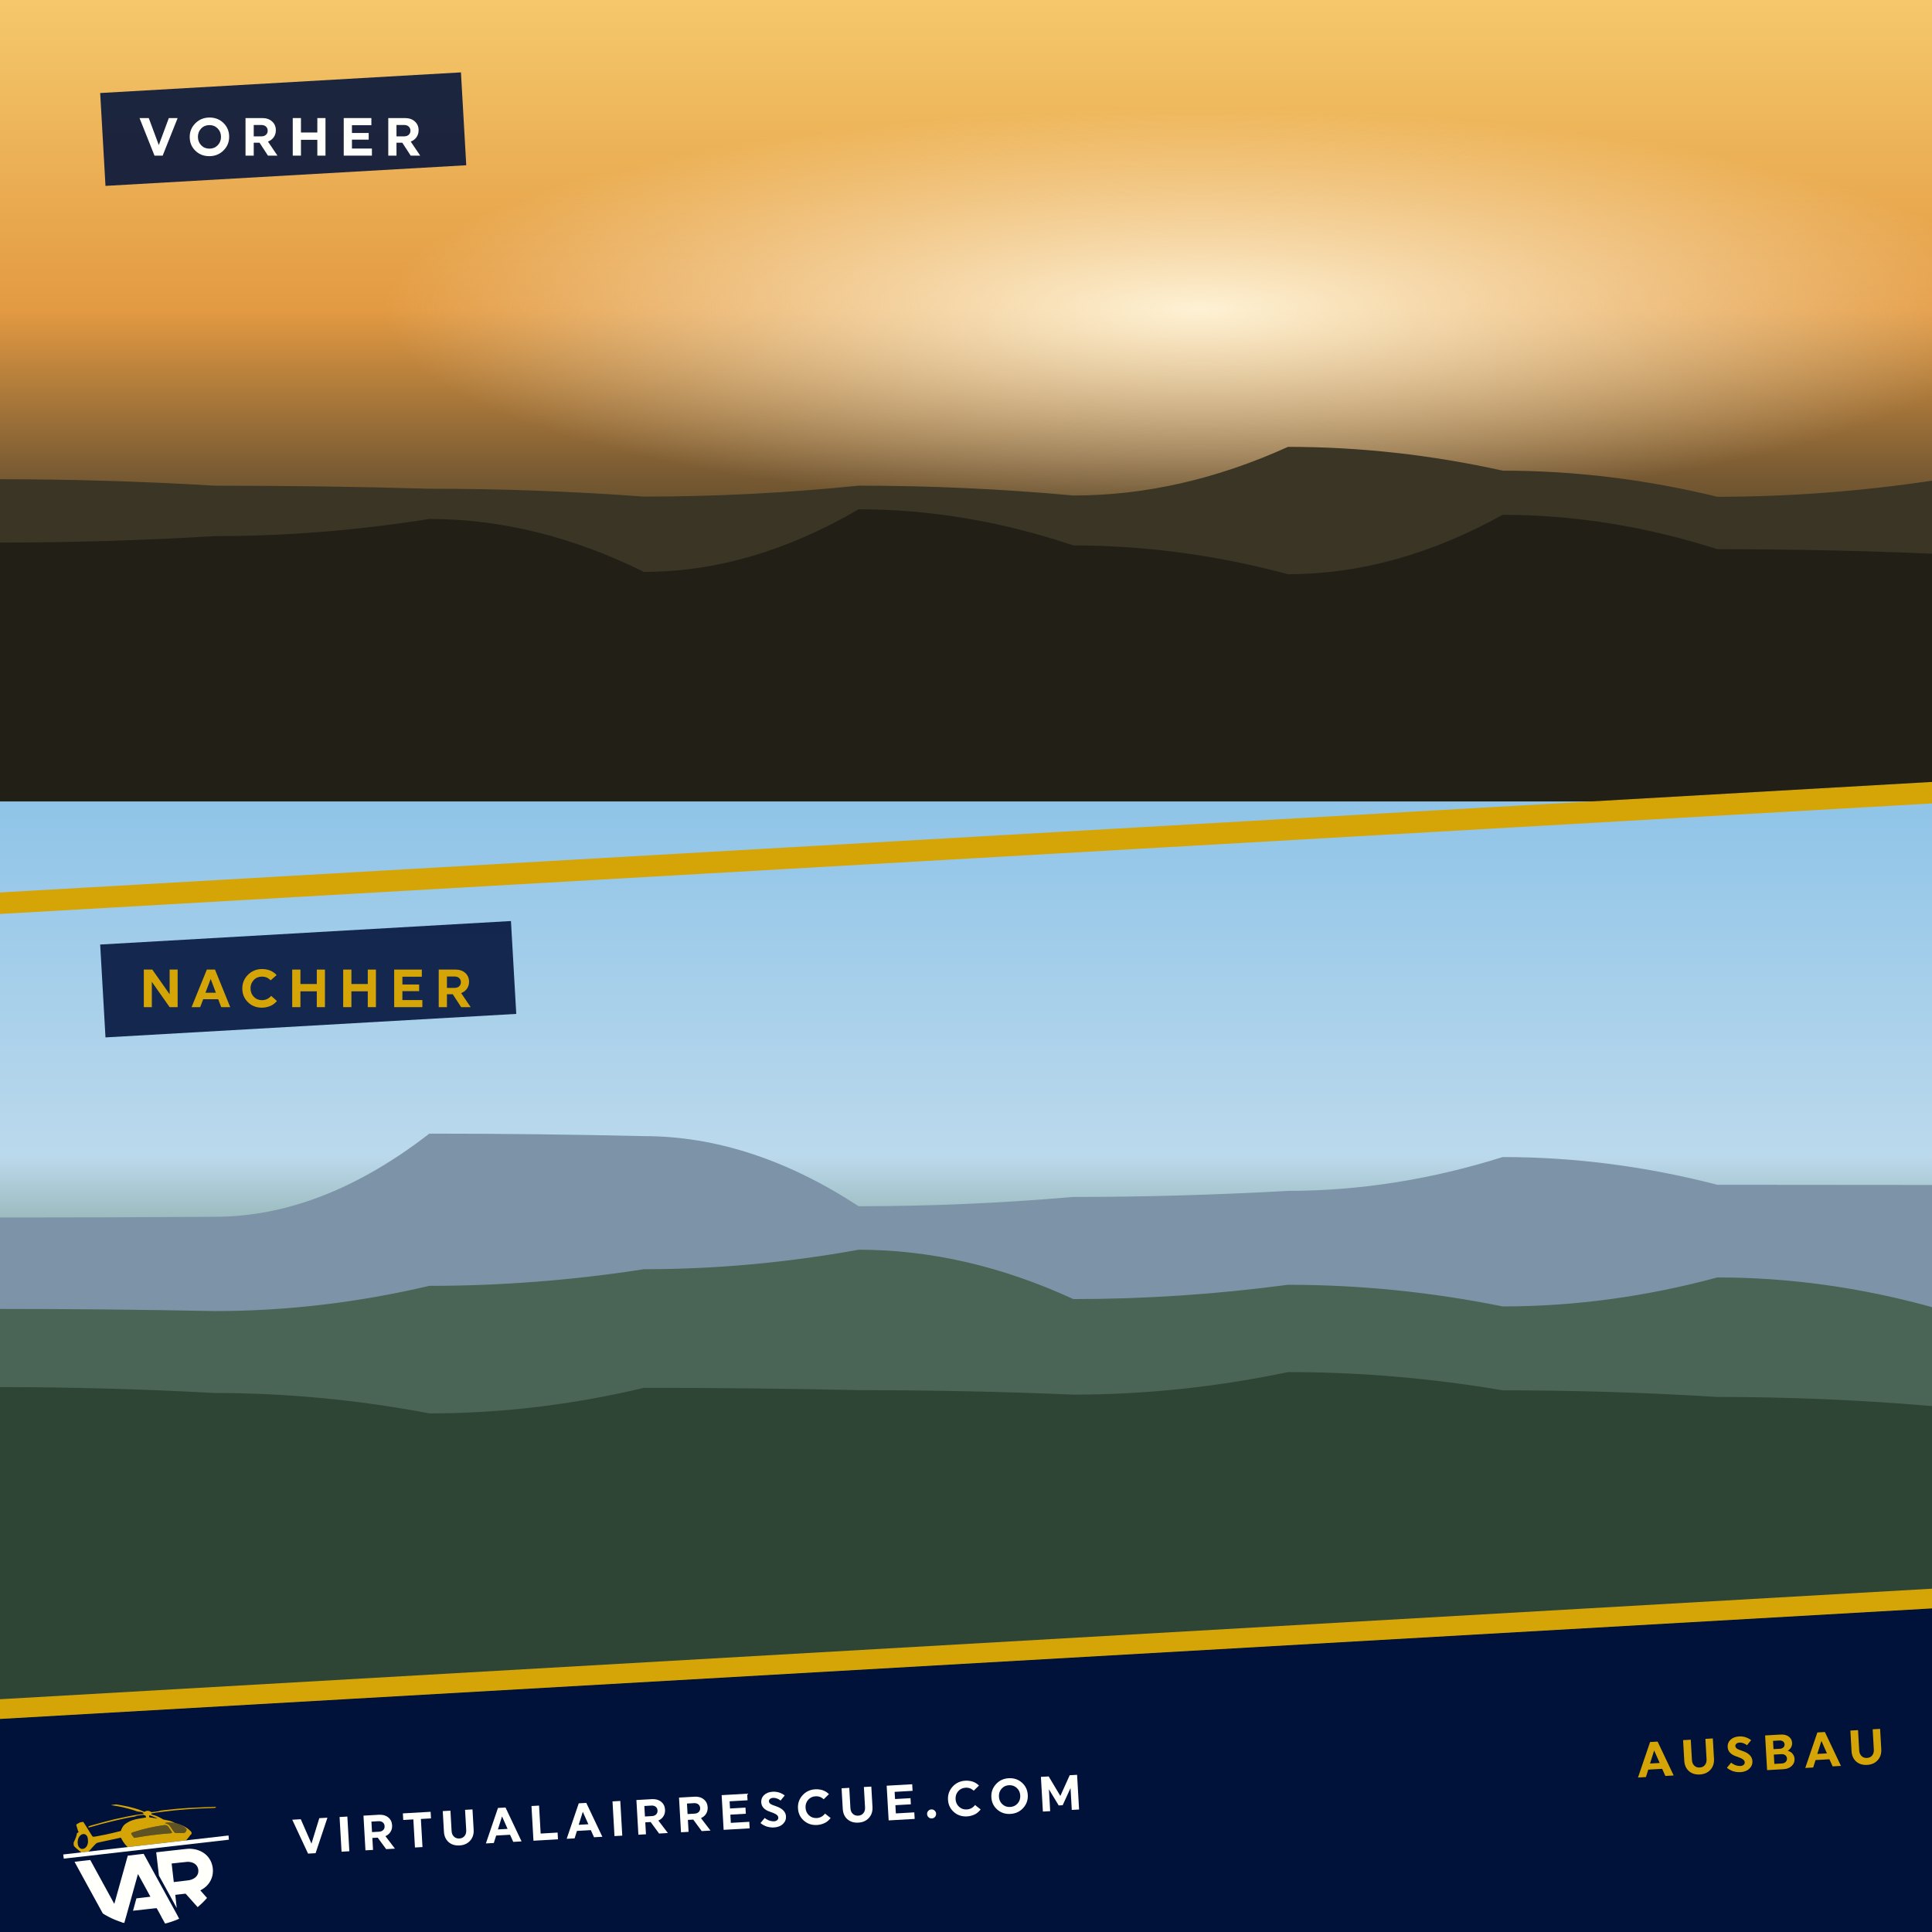
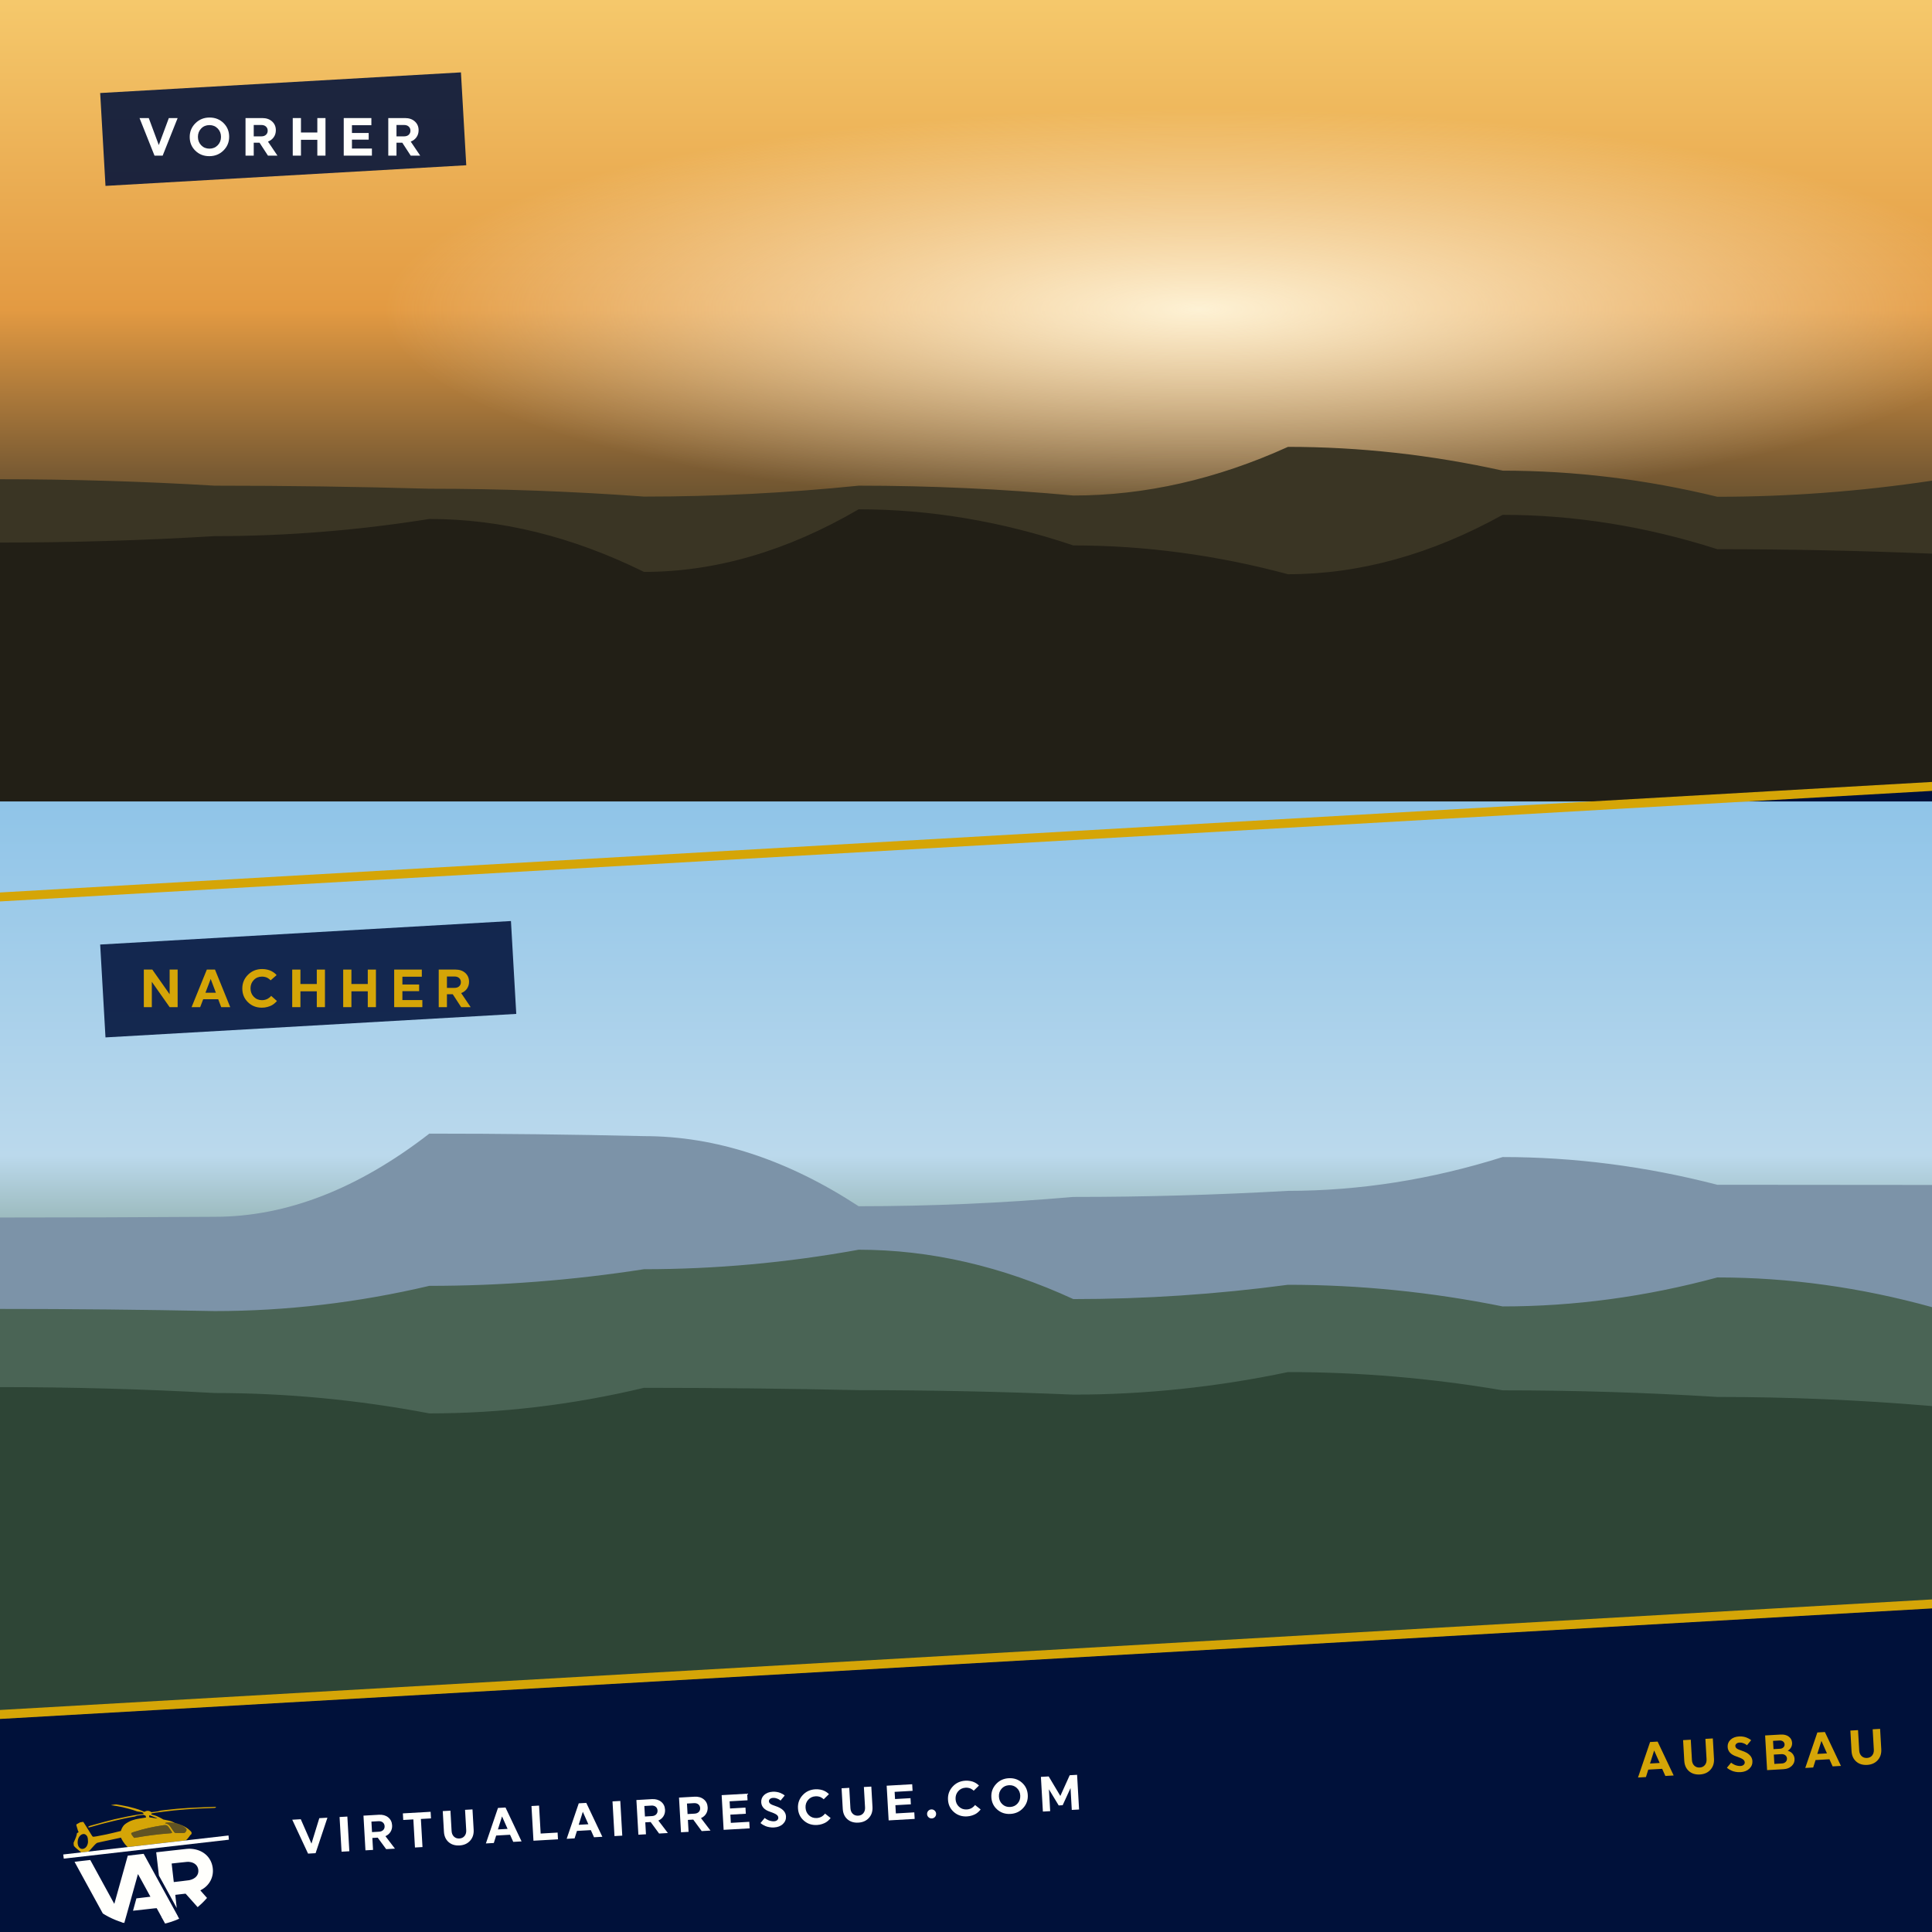
<svg xmlns="http://www.w3.org/2000/svg" viewBox="0 0 1080 1080" width="1080" height="1080">
  <defs>
    <clipPath id="k52">
      <rect x="0" y="0" width="1080" height="508" />
    </clipPath>
  </defs>
  <g clip-path="url(#k52)">
    <g transform="translate(0,0)">
      <defs>
        <linearGradient id="sc53" x1="0" y1="0" x2="0" y2="1">
          <stop offset="0%" stop-color="#F5C86B" />
          <stop offset="34%" stop-color="#E39A42" />
          <stop offset="52%" stop-color="#7A5B33" />
          <stop offset="70%" stop-color="#22301F" />
          <stop offset="100%" stop-color="#141D14" />
        </linearGradient>
        <radialGradient id="sc53s">
          <stop offset="0%" stop-color="#FFF6DC" stop-opacity=".95" />
          <stop offset="100%" stop-color="#FFF6DC" stop-opacity="0" />
        </radialGradient>
      </defs>
      <rect width="1080" height="508" fill="url(#sc53)" />
      <ellipse cx="670" cy="173" rx="454" ry="112" fill="url(#sc53s)" />
      <path d="M0,508 L0,267.9 Q60.0,267.9 120.0,271.5 Q180.0,271.5 240.0,273.2 Q300.0,273.2 360.0,277.6 Q420.0,277.6 480.0,271.5 Q540.0,271.5 600.0,277.0 Q660.0,277.0 720.0,249.8 Q780.0,249.8 840.0,263.1 Q900.0,263.1 960.0,277.7 Q1020.0,277.7 1080.0,268.7 L1080,508 Z" fill="#3A3524" />
      <path d="M0,508 L0,303.3 Q60.0,303.3 120.0,299.7 Q180.0,299.7 240.0,290.1 Q300.0,290.1 360.0,319.7 Q420.0,319.7 480.0,284.7 Q540.0,284.7 600.0,304.9 Q660.0,304.9 720.0,321.0 Q780.0,321.0 840.0,287.8 Q900.0,287.8 960.0,307.0 Q1020.0,307.0 1080.0,309.5 L1080,508 Z" fill="#221F16" />
    </g>
  </g>
  <g transform="translate(540.0,468.0) rotate(-3.2747)">
    <rect x="-1404" y="0" width="2808" height="2160" fill="#00113A" />
  </g>
  <defs>
    <clipPath id="k54">
      <rect x="0" y="448" width="1080" height="522" />
    </clipPath>
  </defs>
  <g clip-path="url(#k54)">
    <g transform="translate(0,448)">
      <defs>
        <linearGradient id="sc55" x1="0" y1="0" x2="0" y2="1">
          <stop offset="0%" stop-color="#8FC4E8" />
          <stop offset="38%" stop-color="#BBD9EC" />
          <stop offset="58%" stop-color="#5F7F63" />
          <stop offset="78%" stop-color="#3C5A45" />
          <stop offset="100%" stop-color="#243A2C" />
        </linearGradient>
      </defs>
      <rect width="1080" height="522" fill="url(#sc55)" />
      <path d="M0,522 L0,232.6 Q60.0,232.6 120.0,232.2 Q180.0,232.2 240.0,185.7 Q300.0,185.7 360.0,187.1 Q420.0,187.1 480.0,226.3 Q540.0,226.3 600.0,221.1 Q660.0,221.1 720.0,217.7 Q780.0,217.7 840.0,198.8 Q900.0,198.8 960.0,214.3 Q1020.0,214.3 1080.0,214.4 L1080,522 Z" fill="#7C93A8" />
      <path d="M0,522 L0,283.7 Q60.0,283.7 120.0,284.9 Q180.0,284.9 240.0,270.8 Q300.0,270.8 360.0,261.5 Q420.0,261.5 480.0,250.6 Q540.0,250.6 600.0,278.2 Q660.0,278.2 720.0,270.2 Q780.0,270.2 840.0,282.3 Q900.0,282.3 960.0,266.1 Q1020.0,266.1 1080.0,282.7 L1080,522 Z" fill="#4A6455" />
      <path d="M0,522 L0,327.4 Q60.0,327.4 120.0,330.7 Q180.0,330.7 240.0,342.1 Q300.0,342.1 360.0,327.8 Q420.0,327.8 480.0,329.1 Q540.0,329.1 600.0,331.6 Q660.0,331.6 720.0,319.0 Q780.0,319.0 840.0,329.2 Q900.0,329.2 960.0,332.9 Q1020.0,332.9 1080.0,338.0 L1080,522 Z" fill="#2E4536" />
    </g>
  </g>
  <g transform="translate(540.0,930.0) rotate(-3.2747)">
    <rect x="-1404" y="0" width="2808" height="2160" fill="#00113A" />
  </g>
  <g transform="translate(540.0,468.0) rotate(-3.2747)">
-     <rect x="-1404" y="0" width="2808" height="12" fill="#D5A507" />
+     <rect x="-1404" y="0" width="2808" height="5" fill="#D5A507" />
  </g>
  <g transform="translate(56,52) rotate(-3.2747)">
    <rect width="202" height="52" fill="#00113A" opacity=".88" />
  </g>
  <g fill="#FFFFFC" transform="translate(78.0,87.0)">
    <path transform="translate(0.00,0) scale(0.03,-0.03)" d="M279.0 0.0 0.0 700.0H172.0L359.0 197.0L546.0 700.0H710.0L431.0 0.0Z" />
    <path transform="translate(26.70,0) scale(0.03,-0.03)" d="M413.0 130.0Q505.0 130.0 566.5 193.0Q628.0 256.0 628.0 350.0Q628.0 443.0 566.5 506.0Q505.0 569.0 413.0 569.0Q320.0 569.0 259.0 506.0Q198.0 443.0 198.0 350.0Q198.0 256.0 259.0 193.0Q320.0 130.0 413.0 130.0ZM152.0 604.5Q259.0 710.0 415.0 710.0Q571.0 710.0 675.5 607.0Q780.0 504.0 780.0 352.0Q780.0 200.0 673.0 95.0Q566.0 -10.0 410.0 -10.0Q254.0 -10.0 149.5 92.5Q45.0 195.0 45.0 347.0Q45.0 499.0 152.0 604.5Z" />
    <path transform="translate(56.85,0) scale(0.03,-0.03)" d="M374.0 571.0H233.0V359.0H374.0Q429.0 359.0 461.0 388.5Q493.0 418.0 493.0 465.0Q493.0 512.0 461.0 541.5Q429.0 571.0 374.0 571.0ZM80.0 0.0V700.0H393.0Q505.0 700.0 575.0 637.0Q645.0 574.0 645.0 473.0Q645.0 399.0 605.5 343.0Q566.0 287.0 498.0 262.0L675.0 0.0H498.0L341.0 241.0H233.0V0.0Z" />
    <path transform="translate(83.25,0) scale(0.03,-0.03)" d="M538.0 0.0V295.0H233.0V0.0H80.0V700.0H233.0V431.0H538.0V700.0H690.0V0.0Z" />
    <path transform="translate(111.75,0) scale(0.03,-0.03)" d="M605.0 0.0H80.0V700.0H595.0V567.0H233.0V422.0H545.0V298.0H233.0V132.0H605.0Z" />
    <path transform="translate(136.65,0) scale(0.03,-0.03)" d="M374.0 571.0H233.0V359.0H374.0Q429.0 359.0 461.0 388.5Q493.0 418.0 493.0 465.0Q493.0 512.0 461.0 541.5Q429.0 571.0 374.0 571.0ZM80.0 0.0V700.0H393.0Q505.0 700.0 575.0 637.0Q645.0 574.0 645.0 473.0Q645.0 399.0 605.5 343.0Q566.0 287.0 498.0 262.0L675.0 0.0H498.0L341.0 241.0H233.0V0.0Z" />
  </g>
  <g transform="translate(56,528) rotate(-3.2747)">
    <rect width="230" height="52" fill="#00113A" opacity=".88" />
  </g>
  <g fill="#D5A507" transform="translate(78.0,563.0)">
    <path transform="translate(0.00,0) scale(0.03,-0.03)" d="M561.0 0.0 229.0 472.0V0.0H80.0V700.0H238.0L561.0 240.0V700.0H710.0V0.0Z" />
    <path transform="translate(29.10,0) scale(0.03,-0.03)" d="M356.0 525.0 258.0 268.0H453.0ZM436.0 700.0 720.0 0.0H552.0L496.0 147.0H216.0L160.0 0.0H0.0L284.0 700.0Z" />
    <path transform="translate(56.10,0) scale(0.03,-0.03)" d="M415.0 710.0Q467.0 710.0 513.5 698.5Q560.0 687.0 590.0 670.5Q620.0 654.0 642.0 637.0Q664.0 620.0 674.0 608.0L684.0 597.0L572.0 499.0Q570.0 502.0 566.0 506.5Q562.0 511.0 547.0 523.0Q532.0 535.0 515.5 544.5Q499.0 554.0 471.0 561.5Q443.0 569.0 413.0 569.0Q320.0 569.0 259.0 506.0Q198.0 443.0 198.0 350.0Q198.0 256.0 259.0 193.0Q320.0 130.0 413.0 130.0Q445.0 130.0 474.0 138.5Q503.0 147.0 522.0 158.5Q541.0 170.0 555.0 182.0Q569.0 194.0 576.0 202.0L582.0 211.0L690.0 115.0Q686.0 110.0 679.0 101.5Q672.0 93.0 647.0 71.5Q622.0 50.0 592.0 33.5Q562.0 17.0 513.0 3.5Q464.0 -10.0 410.0 -10.0Q254.0 -10.0 149.5 92.5Q45.0 195.0 45.0 347.0Q45.0 499.0 152.0 604.5Q259.0 710.0 415.0 710.0Z" />
    <path transform="translate(82.95,0) scale(0.03,-0.03)" d="M538.0 0.0V295.0H233.0V0.0H80.0V700.0H233.0V431.0H538.0V700.0H690.0V0.0Z" />
    <path transform="translate(111.45,0) scale(0.03,-0.03)" d="M538.0 0.0V295.0H233.0V0.0H80.0V700.0H233.0V431.0H538.0V700.0H690.0V0.0Z" />
    <path transform="translate(139.95,0) scale(0.03,-0.03)" d="M605.0 0.0H80.0V700.0H595.0V567.0H233.0V422.0H545.0V298.0H233.0V132.0H605.0Z" />
    <path transform="translate(164.85,0) scale(0.03,-0.03)" d="M374.0 571.0H233.0V359.0H374.0Q429.0 359.0 461.0 388.5Q493.0 418.0 493.0 465.0Q493.0 512.0 461.0 541.5Q429.0 571.0 374.0 571.0ZM80.0 0.0V700.0H393.0Q505.0 700.0 575.0 637.0Q645.0 574.0 645.0 473.0Q645.0 399.0 605.5 343.0Q566.0 287.0 498.0 262.0L675.0 0.0H498.0L341.0 241.0H233.0V0.0Z" />
  </g>
  <g transform="translate(540.0,930.0) rotate(-3.2747)">
    <rect x="-1404" y="0" width="2808" height="2808" fill="#00113A" />
-     <rect x="-1404" y="-11" width="2808" height="11" fill="#D5A507" />
+     <rect x="-1404" y="-5" width="2808" height="5" fill="#D5A507" />
    <g transform="translate(-510.0,28.5) scale(0.18164)">
      <defs>
        <clipPath id="n1b56">
          <circle cx="256" cy="256" r="256" />
        </clipPath>
      </defs>
      <g clip-path="url(#n1b56)">
        <circle cx="256" cy="256" r="256" fill="#00113A" />
        <g fill="#D5A507" transform="translate(34.00,126.11) scale(0.444)">
          <path d="M35.7 305.27C27.86 297.99 20 290.67 18.23 289.02C12.94 284.07 7.26 277.76 2.59 271.63C1.3 269.94 1.3 269.94 0.67 259.67C0.04 249.4 0.04 249.4 3.21 243.43C17.85 215.93 25.31 198.26 26.9 187.33C27.45 183.58 26.65 184.36 34.25 180.13C39.92 176.97 39.91 176.98 39.91 175.49C39.91 173.85 39.02 172.61 37.83 172.6C37.11 172.6 37.81 175.22 31.69 149.81C26.64 128.87 26.11 126.2 26.67 124.15C27.12 122.49 32.62 119.37 41.13 115.95C46.53 113.78 47.49 113.3 48.58 112.26C50.67 110.26 58.97 108.69 71.24 107.99C77.19 107.64 74.98 104.81 89.29 131.15C96.15 143.79 105.73 161.29 110.57 170.04C115.41 178.79 120.75 188.62 122.44 191.88C129.48 205.52 134.23 213.21 136.29 214.34C139.72 216.22 170.18 212.83 229.23 204.01C250.02 200.91 306.75 190.88 330.23 186.17C332.66 185.68 332.66 185.68 333.54 183.12C338.5 168.63 350.1 151.3 360.17 143.32C372.8 133.3 397.13 121.34 414.41 116.63C435.84 110.79 444.66 109.17 464.81 107.34C479.81 105.98 511.76 102.62 512.05 102.38C512.08 102.36 511.65 99.49 511.1 96.01C510.1 89.68 510.1 89.68 506.87 88.58C502.65 87.13 501 86.26 499.45 84.67C498.18 83.37 498.18 83.37 487.88 83.75C459.05 84.82 451.08 85.73 441.9 89.01C435.4 91.33 435.45 91.31 428.8 91.97C362.81 98.45 214.12 125.11 126.21 146.21C111.13 149.83 109.91 149.82 109.35 146.09C108.62 141.18 110.96 140.04 130.7 135.68C199.78 120.43 262.82 107.4 294.63 101.81C336.98 94.36 431.41 81.22 452.54 79.84C455.13 79.67 462.05 79.18 467.91 78.75C473.77 78.33 480.74 77.91 483.41 77.82C496.02 77.41 495.76 77.44 495.55 76.49C495.44 76.03 495.28 74.08 495.18 72.17C495.01 68.69 495.01 68.69 493.75 68.38C493.06 68.2 491.24 67.34 489.71 66.47C482.4 62.32 482.87 62.48 475.05 61.23C461.69 59.09 454.17 57.41 449.82 55.59C448.42 55 444.91 53.47 442.02 52.19C431.61 47.57 418.28 42.66 392.8 34.08C364.87 24.67 339.59 17.5 311.76 11.09C299.95 8.37 299.99 8.38 290.21 6.6C279.38 4.63 274.04 3.36 274.55 2.87C275.14 2.3 289.73 0.65 297.88 0.23C311.16 -0.46 311.55 -0.4 341.15 6.74C389.7 18.46 402.15 22.04 437.97 34.58C462.99 43.33 472.02 47.05 486.52 54.55C489.7 56.2 494.13 58.47 496.36 59.59C498.58 60.72 500.74 61.86 501.14 62.13C501.87 62.62 501.89 62.62 504.82 61.38C519.4 55.23 529.43 55.03 540.79 60.69C546.35 63.46 548.17 64.78 548.98 66.6C549.58 67.97 555.31 67.94 575.92 66.45C598.39 64.83 598.39 64.83 607.34 62.29C614.29 60.32 614.14 60.33 639.56 58.79C703.41 54.93 756.26 53.13 806.36 53.13C858.12 53.13 977.54 55.09 996.82 56.26C1000.43 56.48 1001.17 58.14 998.71 60.49C995.29 63.76 991.43 63.94 948.73 62.85C873.08 60.91 856.08 60.83 788.97 62.17C722.22 63.5 694.67 64.8 620.01 70.11C613.86 70.55 607 70.98 604.77 71.07C591.89 71.59 573.5 73.35 567.47 74.64C561.97 75.82 561.32 75.9 556.36 76.04C551.11 76.19 551.11 76.19 550.94 78.75C550.84 80.16 550.57 81.77 550.34 82.33C550.01 83.11 549.99 83.38 550.24 83.47C550.42 83.53 553.42 84.55 556.9 85.72C560.39 86.9 566.25 88.96 569.93 90.32C573.61 91.67 576.74 92.77 576.89 92.77C580.14 92.77 614.7 111.79 625.81 119.69C630.93 123.34 630.93 123.34 636.87 124.75C672.02 133.12 689.95 139.38 701.29 147.24C705.18 149.93 705.18 149.93 720.24 155.31C752.95 166.98 765.35 173.35 790.99 191.66C799.5 197.73 816.67 214.97 819.64 220.42C823.42 227.36 820.75 237.21 814.42 239.63C811.9 240.59 812.26 240.2 804.25 250.61C795.46 262.02 780.6 276.24 776.87 276.82C775.66 277 373.53 299.94 373.25 299.84C371.87 299.33 359.32 284.34 355.46 278.59C344.66 262.51 338.75 252.16 334.39 241.69C332.21 236.45 330.36 232.1 330.28 232.02C329.97 231.71 213.68 249.73 187.97 254.08C164.08 258.12 163.13 258.35 158.5 261.43C151.54 266.06 146.73 270.44 129.11 288.18C98.73 318.77 105.03 315.29 77.25 316.85C63.91 317.61 52.31 318.29 51.48 318.37C49.96 318.52 49.96 318.52 35.7 305.27ZM65.16 294.35C83.73 291.12 97.51 273.39 100.91 248.38C101.38 244.97 101.37 230.17 100.9 226C99.56 213.99 98.8 211.61 94.02 204.55C76.64 178.83 40.43 194.92 31.18 232.47C22.2 268.91 38.7 298.96 65.16 294.35ZM426.51 238.42C508.82 228.76 585.47 223.14 652.64 221.81C692.24 221.03 690.56 222.48 677.71 200.11C656.08 162.43 653.86 160.82 626.75 163.14C557.73 169.02 495.94 179.34 427.86 196.36C408.78 201.13 406.7 201.91 404.56 205.13C401.84 209.25 402.31 210.47 412.79 226.27C421.54 239.45 421.09 239.05 426.51 238.42ZM771.34 224.12C780.47 221.3 789.76 206.88 786.96 199.86C783.31 190.7 764.16 174.62 748.38 167.48C741.64 164.43 718.63 155.97 707.64 152.51C687.74 146.23 651.12 143.59 643.34 147.88C640.63 149.37 642.43 150.74 649.96 152.91C662.3 156.47 670.56 163.87 679.03 178.98C687.23 193.6 699.29 212.89 702.16 215.99C707.1 221.32 707.66 221.47 727.59 222.62C764.71 224.76 768.81 224.9 771.34 224.12ZM591.15 114.24C591.15 114.08 588 112.11 584.82 110.28C578.3 106.55 556.35 96.34 545.07 91.8C543.08 91 540.82 89.97 540.03 89.52C537.82 88.26 535.19 88.74 534.96 90.44C534.72 92.22 534.14 101.92 534.27 102.04C534.33 102.09 541.55 103.67 550.3 105.55C559.05 107.43 571.61 110.17 578.21 111.63C589.8 114.19 591.15 114.47 591.15 114.24Z" fill-rule="evenodd" />
          <path d="M426.51 238.42C508.82 228.76 585.47 223.14 652.64 221.81C692.24 221.03 690.56 222.48 677.71 200.11C656.08 162.43 653.86 160.82 626.75 163.14C557.73 169.02 495.94 179.34 427.86 196.36C408.78 201.13 406.7 201.91 404.56 205.13C401.84 209.25 402.31 210.47 412.79 226.27C421.54 239.45 421.09 239.05 426.51 238.42ZM771.34 224.12C780.47 221.3 789.76 206.88 786.96 199.86C783.31 190.7 764.16 174.62 748.38 167.48C741.64 164.43 718.63 155.97 707.64 152.51C687.74 146.23 651.12 143.59 643.34 147.88C640.63 149.37 642.43 150.74 649.96 152.91C662.3 156.47 670.56 163.87 679.03 178.98C687.23 193.6 699.29 212.89 702.16 215.99C707.1 221.32 707.66 221.47 727.59 222.62C764.71 224.76 768.81 224.9 771.34 224.12Z" opacity="0.45" />
        </g>
        <g transform="translate(256,256) rotate(-3.275)">
          <rect x="-614.4" y="0" width="1228.8" height="13" fill="#FFFFFC" />
        </g>
        <g transform="rotate(-3.275 256 256)">
          <defs>
            <clipPath id="wc1b56">
              <circle cx="256" cy="256" r="249.00" />
            </clipPath>
          </defs>
          <g clip-path="url(#wc1b56)">
            <g fill="#FFFFFC" transform="translate(32.03,282.00) scale(0.42394)">
              <path d="M195.1 478.09C193.93 477.63 193.3 476.14 173.69 427.85C169.31 417.07 161.96 399.04 157.36 387.77C144.85 357.16 130.53 321.99 124.7 307.6C121.86 300.58 116.25 286.82 112.24 277.02C99.77 246.52 89.4 221.12 84.01 207.84C76.29 188.85 63.1 156.48 36.82 92.04C5.35 14.87 0 1.67 0 1.08C0 0.81 25.85 0.66 57.45 0.74L114.9 0.89L119.73 12.77C122.38 19.3 128.74 34.93 133.87 47.51C145.14 75.16 159.52 110.48 170.14 136.58C174.45 147.19 182.06 165.9 187.05 178.15C196.26 200.76 206.8 226.67 220.74 260.99C224.99 271.44 230.49 284.93 232.96 290.97C235.43 297.02 240.44 309.31 244.09 318.29C251.9 337.51 251.75 337.2 252.42 336.01C252.69 335.53 256.69 325.8 261.33 314.39C269.84 293.41 277.55 274.47 295.12 231.29C300.44 218.23 308.05 199.52 312.04 189.73C318.74 173.26 325.93 155.59 346.48 105.11C350.8 94.49 358.42 75.79 363.41 63.54C368.4 51.29 376.16 32.19 380.66 21.08L388.83 0.89L446.64 0.59C478.44 0.43 504.66 0.45 504.91 0.64C505.16 0.82 508.67 9.11 512.7 19.04C516.73 28.98 524.11 47.13 529.11 59.38C541.84 90.6 555.55 124.24 565.9 149.64C570.75 161.56 578.1 179.6 582.23 189.73C586.36 199.85 593.99 218.56 599.17 231.29C604.36 244.03 612.91 265.01 618.18 277.91C633.59 315.68 644.01 341.24 650.83 358.08C654.35 366.73 659.95 380.49 663.29 388.66C666.63 396.82 673.22 412.99 677.95 424.58C682.68 436.18 689.46 452.8 693.03 461.52C696.6 470.24 699.52 477.52 699.52 477.7C699.52 477.88 673.66 478.03 642.04 478.03L584.56 478.03L581.68 471.05C577.2 460.19 560.23 418.53 557.18 410.93C555.68 407.17 554.19 403.76 553.87 403.36C553.42 402.77 535.39 402.61 467.27 402.61C419.95 402.61 381.24 402.46 381.24 402.26C381.24 402.07 384.56 393.72 388.61 383.71C396.8 363.5 408.21 335.11 412.82 323.49L415.81 315.92L467.08 315.77L518.34 315.62L513.87 304.63C511.41 298.59 505.44 283.89 500.59 271.97C495.75 260.05 487.88 240.68 483.1 228.92C478.32 217.16 470.83 198.72 466.45 187.95C450.59 148.87 447.82 142.25 447.34 142.09C447.07 142 445.2 146.13 443.18 151.28C441.16 156.42 434.67 172.52 428.75 187.05C422.83 201.59 414.81 221.36 410.93 231C407.04 240.63 399.56 259.07 394.3 271.97C376.24 316.27 366.82 339.41 358.64 359.56C345.14 392.83 338.8 408.42 330.37 429.04C311.03 476.38 310.36 477.95 309.1 478.28C307.23 478.79 196.4 478.6 195.1 478.09ZM881.95 474.91C879.81 472 876.03 466.65 856.48 438.84C852.23 432.79 840.49 416.09 830.38 401.72C820.26 387.35 807.21 368.78 801.36 360.45C784.84 336.91 776.14 324.62 775.21 323.48C774.4 322.5 772.01 322.45 736.79 322.59L699.23 322.74L698.93 370.83L698.63 418.92L690.21 398.15C685.57 386.72 677.74 367.49 672.81 355.4C667.87 343.32 660.52 325.28 656.47 315.32C652.42 305.36 644.8 286.65 639.54 273.75C634.28 260.85 625.94 240.41 621.01 228.33C616.08 216.24 608.68 198.2 604.57 188.24L597.09 170.13L596.94 85.03L596.79 -0.07L711.55 0.16C835.48 0.41 832.04 0.32 850.36 3.58C934.1 18.49 989.12 78.21 991.5 156.77C993.56 225.09 954.38 283.51 889.7 308.51C886.35 309.81 883.62 311.05 883.61 311.28C883.61 311.67 888.25 318.33 910.61 350.06C915.44 356.92 922.68 367.21 926.69 372.92C930.71 378.64 938.14 389.19 943.21 396.38C948.28 403.56 955.61 413.98 959.5 419.54C963.39 425.09 972.96 438.72 980.78 449.82C999.57 476.5 1000 477.12 1000 477.61C1000 477.84 973.95 478.03 942.12 478.03C884.24 478.03 884.24 478.03 881.95 474.91ZM812.44 228.62C858.16 224.16 885.99 198.77 885.99 161.52C885.99 130.34 865.44 106.28 831.53 97.74C817.42 94.19 818.24 94.23 756.09 93.98L698.93 93.75L698.93 161.48L698.93 229.22L752.61 229.22C784.27 229.22 808.81 228.97 812.44 228.62Z" fill-rule="evenodd" />
              <path d="M192.83 474.62 L311.60 474.62 L252.04 614.97 L252.04 614.97 ZM582.75 474.62 L697.88 474.62 L780.63 678.62 L666.26 678.62 ZM887.32 474.62 L997.18 474.62 L1138.70 678.62 L1067.96 678.62 Z" />
            </g>
          </g>
        </g>
      </g>
    </g>
    <g fill="#FFFFFC" transform="translate(-381.0,85.0)">
      <path transform="translate(0.00,0) scale(0.02775,-0.02775)" d="M279.0 0.0 0.0 700.0H172.0L359.0 197.0L546.0 700.0H710.0L431.0 0.0Z" />
      <path transform="translate(24.14,0) scale(0.02775,-0.02775)" d="M85.0 0.0V700.0H242.0V0.0Z" />
      <path transform="translate(37.66,0) scale(0.02775,-0.02775)" d="M374.0 571.0H233.0V359.0H374.0Q429.0 359.0 461.0 388.5Q493.0 418.0 493.0 465.0Q493.0 512.0 461.0 541.5Q429.0 571.0 374.0 571.0ZM80.0 0.0V700.0H393.0Q505.0 700.0 575.0 637.0Q645.0 574.0 645.0 473.0Q645.0 399.0 605.5 343.0Q566.0 287.0 498.0 262.0L675.0 0.0H498.0L341.0 241.0H233.0V0.0Z" />
      <path transform="translate(61.52,0) scale(0.02775,-0.02775)" d="M575.0 567.0H371.0V0.0H219.0V567.0H15.0V700.0H575.0Z" />
      <path transform="translate(82.33,0) scale(0.02775,-0.02775)" d="M520.0 700.0H670.0V290.0Q670.0 156.0 586.0 73.0Q502.0 -10.0 368.0 -10.0Q233.0 -10.0 151.5 70.5Q70.0 151.0 70.0 285.0V700.0H225.0V290.0Q225.0 218.0 266.0 174.0Q307.0 130.0 373.0 130.0Q439.0 130.0 479.5 174.0Q520.0 218.0 520.0 290.0Z" />
      <path transform="translate(107.31,0) scale(0.02775,-0.02775)" d="M356.0 525.0 258.0 268.0H453.0ZM436.0 700.0 720.0 0.0H552.0L496.0 147.0H216.0L160.0 0.0H0.0L284.0 700.0Z" />
      <path transform="translate(131.73,0) scale(0.02775,-0.02775)" d="M575.0 0.0H80.0V700.0H233.0V136.0H575.0Z" />
      <path transform="translate(152.54,0) scale(0.02775,-0.02775)" d="M356.0 525.0 258.0 268.0H453.0ZM436.0 700.0 720.0 0.0H552.0L496.0 147.0H216.0L160.0 0.0H0.0L284.0 700.0Z" />
      <path transform="translate(176.96,0) scale(0.02775,-0.02775)" d="M85.0 0.0V700.0H242.0V0.0Z" />
      <path transform="translate(190.48,0) scale(0.02775,-0.02775)" d="M374.0 571.0H233.0V359.0H374.0Q429.0 359.0 461.0 388.5Q493.0 418.0 493.0 465.0Q493.0 512.0 461.0 541.5Q429.0 571.0 374.0 571.0ZM80.0 0.0V700.0H393.0Q505.0 700.0 575.0 637.0Q645.0 574.0 645.0 473.0Q645.0 399.0 605.5 343.0Q566.0 287.0 498.0 262.0L675.0 0.0H498.0L341.0 241.0H233.0V0.0Z" />
      <path transform="translate(214.34,0) scale(0.02775,-0.02775)" d="M374.0 571.0H233.0V359.0H374.0Q429.0 359.0 461.0 388.5Q493.0 418.0 493.0 465.0Q493.0 512.0 461.0 541.5Q429.0 571.0 374.0 571.0ZM80.0 0.0V700.0H393.0Q505.0 700.0 575.0 637.0Q645.0 574.0 645.0 473.0Q645.0 399.0 605.5 343.0Q566.0 287.0 498.0 262.0L675.0 0.0H498.0L341.0 241.0H233.0V0.0Z" />
      <path transform="translate(238.21,0) scale(0.02775,-0.02775)" d="M605.0 0.0H80.0V700.0H595.0V567.0H233.0V422.0H545.0V298.0H233.0V132.0H605.0Z" />
      <path transform="translate(260.68,0) scale(0.02775,-0.02775)" d="M340.0 419.0Q540.0 341.0 540.0 200.0Q540.0 110.0 470.0 50.0Q400.0 -10.0 287.0 -10.0Q238.0 -10.0 192.5 1.0Q147.0 12.0 117.0 27.0Q87.0 42.0 64.0 57.5Q41.0 73.0 30.0 84.0L20.0 95.0L110.0 192.0Q113.0 189.0 119.0 183.5Q125.0 178.0 144.0 164.5Q163.0 151.0 183.5 141.0Q204.0 131.0 234.5 122.5Q265.0 114.0 295.0 114.0Q334.0 114.0 359.0 133.5Q384.0 153.0 384.0 183.0Q384.0 218.0 350.0 245.5Q316.0 273.0 225.0 310.0Q58.0 375.0 58.0 511.0Q58.0 598.0 125.0 654.0Q192.0 710.0 301.0 710.0Q344.0 710.0 384.0 700.5Q424.0 691.0 450.5 678.0Q477.0 665.0 498.0 652.0Q519.0 639.0 528.0 630.0L538.0 620.0L448.0 523.0Q441.0 530.0 429.0 540.5Q417.0 551.0 379.5 568.5Q342.0 586.0 303.0 586.0Q261.0 586.0 237.5 567.0Q214.0 548.0 214.0 523.0Q214.0 492.0 240.5 469.5Q267.0 447.0 340.0 419.0Z" />
      <path transform="translate(281.36,0) scale(0.02775,-0.02775)" d="M415.0 710.0Q467.0 710.0 513.5 698.5Q560.0 687.0 590.0 670.5Q620.0 654.0 642.0 637.0Q664.0 620.0 674.0 608.0L684.0 597.0L572.0 499.0Q570.0 502.0 566.0 506.5Q562.0 511.0 547.0 523.0Q532.0 535.0 515.5 544.5Q499.0 554.0 471.0 561.5Q443.0 569.0 413.0 569.0Q320.0 569.0 259.0 506.0Q198.0 443.0 198.0 350.0Q198.0 256.0 259.0 193.0Q320.0 130.0 413.0 130.0Q445.0 130.0 474.0 138.5Q503.0 147.0 522.0 158.5Q541.0 170.0 555.0 182.0Q569.0 194.0 576.0 202.0L582.0 211.0L690.0 115.0Q686.0 110.0 679.0 101.5Q672.0 93.0 647.0 71.5Q622.0 50.0 592.0 33.5Q562.0 17.0 513.0 3.5Q464.0 -10.0 410.0 -10.0Q254.0 -10.0 149.5 92.5Q45.0 195.0 45.0 347.0Q45.0 499.0 152.0 604.5Q259.0 710.0 415.0 710.0Z" />
      <path transform="translate(305.64,0) scale(0.02775,-0.02775)" d="M520.0 700.0H670.0V290.0Q670.0 156.0 586.0 73.0Q502.0 -10.0 368.0 -10.0Q233.0 -10.0 151.5 70.5Q70.0 151.0 70.0 285.0V700.0H225.0V290.0Q225.0 218.0 266.0 174.0Q307.0 130.0 373.0 130.0Q439.0 130.0 479.5 174.0Q520.0 218.0 520.0 290.0Z" />
      <path transform="translate(330.61,0) scale(0.02775,-0.02775)" d="M605.0 0.0H80.0V700.0H595.0V567.0H233.0V422.0H545.0V298.0H233.0V132.0H605.0Z" />
      <path transform="translate(353.09,0) scale(0.02775,-0.02775)" d="M141.0 172.0Q178.0 172.0 205.0 145.0Q232.0 118.0 232.0 81.0Q232.0 43.0 205.5 16.5Q179.0 -10.0 141.0 -10.0Q103.0 -10.0 76.5 16.5Q50.0 43.0 50.0 81.0Q50.0 119.0 76.5 145.5Q103.0 172.0 141.0 172.0Z" />
      <path transform="translate(365.36,0) scale(0.02775,-0.02775)" d="M415.0 710.0Q467.0 710.0 513.5 698.5Q560.0 687.0 590.0 670.5Q620.0 654.0 642.0 637.0Q664.0 620.0 674.0 608.0L684.0 597.0L572.0 499.0Q570.0 502.0 566.0 506.5Q562.0 511.0 547.0 523.0Q532.0 535.0 515.5 544.5Q499.0 554.0 471.0 561.5Q443.0 569.0 413.0 569.0Q320.0 569.0 259.0 506.0Q198.0 443.0 198.0 350.0Q198.0 256.0 259.0 193.0Q320.0 130.0 413.0 130.0Q445.0 130.0 474.0 138.5Q503.0 147.0 522.0 158.5Q541.0 170.0 555.0 182.0Q569.0 194.0 576.0 202.0L582.0 211.0L690.0 115.0Q686.0 110.0 679.0 101.5Q672.0 93.0 647.0 71.5Q622.0 50.0 592.0 33.5Q562.0 17.0 513.0 3.5Q464.0 -10.0 410.0 -10.0Q254.0 -10.0 149.5 92.5Q45.0 195.0 45.0 347.0Q45.0 499.0 152.0 604.5Q259.0 710.0 415.0 710.0Z" />
      <path transform="translate(389.64,0) scale(0.02775,-0.02775)" d="M413.0 130.0Q505.0 130.0 566.5 193.0Q628.0 256.0 628.0 350.0Q628.0 443.0 566.5 506.0Q505.0 569.0 413.0 569.0Q320.0 569.0 259.0 506.0Q198.0 443.0 198.0 350.0Q198.0 256.0 259.0 193.0Q320.0 130.0 413.0 130.0ZM152.0 604.5Q259.0 710.0 415.0 710.0Q571.0 710.0 675.5 607.0Q780.0 504.0 780.0 352.0Q780.0 200.0 673.0 95.0Q566.0 -10.0 410.0 -10.0Q254.0 -10.0 149.5 92.5Q45.0 195.0 45.0 347.0Q45.0 499.0 152.0 604.5Z" />
      <path transform="translate(416.97,0) scale(0.02775,-0.02775)" d="M405.0 105.0 227.0 441.0V0.0H80.0V700.0H237.0L449.0 294.0L661.0 700.0H810.0V0.0H663.0V441.0L485.0 105.0Z" />
    </g>
    <g fill="#D5A507" transform="translate(371.4,85.0)">
      <path transform="translate(0.00,0) scale(0.02775,-0.02775)" d="M356.0 525.0 258.0 268.0H453.0ZM436.0 700.0 720.0 0.0H552.0L496.0 147.0H216.0L160.0 0.0H0.0L284.0 700.0Z" />
      <path transform="translate(24.42,0) scale(0.02775,-0.02775)" d="M520.0 700.0H670.0V290.0Q670.0 156.0 586.0 73.0Q502.0 -10.0 368.0 -10.0Q233.0 -10.0 151.5 70.5Q70.0 151.0 70.0 285.0V700.0H225.0V290.0Q225.0 218.0 266.0 174.0Q307.0 130.0 373.0 130.0Q439.0 130.0 479.5 174.0Q520.0 218.0 520.0 290.0Z" />
      <path transform="translate(49.40,0) scale(0.02775,-0.02775)" d="M340.0 419.0Q540.0 341.0 540.0 200.0Q540.0 110.0 470.0 50.0Q400.0 -10.0 287.0 -10.0Q238.0 -10.0 192.5 1.0Q147.0 12.0 117.0 27.0Q87.0 42.0 64.0 57.5Q41.0 73.0 30.0 84.0L20.0 95.0L110.0 192.0Q113.0 189.0 119.0 183.5Q125.0 178.0 144.0 164.5Q163.0 151.0 183.5 141.0Q204.0 131.0 234.5 122.5Q265.0 114.0 295.0 114.0Q334.0 114.0 359.0 133.5Q384.0 153.0 384.0 183.0Q384.0 218.0 350.0 245.5Q316.0 273.0 225.0 310.0Q58.0 375.0 58.0 511.0Q58.0 598.0 125.0 654.0Q192.0 710.0 301.0 710.0Q344.0 710.0 384.0 700.5Q424.0 691.0 450.5 678.0Q477.0 665.0 498.0 652.0Q519.0 639.0 528.0 630.0L538.0 620.0L448.0 523.0Q441.0 530.0 429.0 540.5Q417.0 551.0 379.5 568.5Q342.0 586.0 303.0 586.0Q261.0 586.0 237.5 567.0Q214.0 548.0 214.0 523.0Q214.0 492.0 240.5 469.5Q267.0 447.0 340.0 419.0Z" />
      <path transform="translate(70.07,0) scale(0.02775,-0.02775)" d="M233.0 415.0H361.0Q407.0 415.0 434.0 439.0Q461.0 463.0 461.0 498.0Q461.0 534.0 434.0 558.0Q407.0 582.0 361.0 582.0H233.0ZM80.0 700.0H394.0Q493.0 700.0 553.5 650.0Q614.0 600.0 614.0 521.0Q614.0 471.0 588.5 430.5Q563.0 390.0 517.0 366.0Q577.0 346.0 611.0 300.0Q645.0 254.0 645.0 194.0Q645.0 111.0 579.5 55.5Q514.0 0.0 412.0 0.0H80.0ZM233.0 305.0V117.0H384.0Q434.0 117.0 463.5 144.5Q493.0 172.0 493.0 212.0Q493.0 252.0 463.5 278.5Q434.0 305.0 384.0 305.0Z" />
      <path transform="translate(93.66,0) scale(0.02775,-0.02775)" d="M356.0 525.0 258.0 268.0H453.0ZM436.0 700.0 720.0 0.0H552.0L496.0 147.0H216.0L160.0 0.0H0.0L284.0 700.0Z" />
      <path transform="translate(118.08,0) scale(0.02775,-0.02775)" d="M520.0 700.0H670.0V290.0Q670.0 156.0 586.0 73.0Q502.0 -10.0 368.0 -10.0Q233.0 -10.0 151.5 70.5Q70.0 151.0 70.0 285.0V700.0H225.0V290.0Q225.0 218.0 266.0 174.0Q307.0 130.0 373.0 130.0Q439.0 130.0 479.5 174.0Q520.0 218.0 520.0 290.0Z" />
    </g>
  </g>
</svg>
